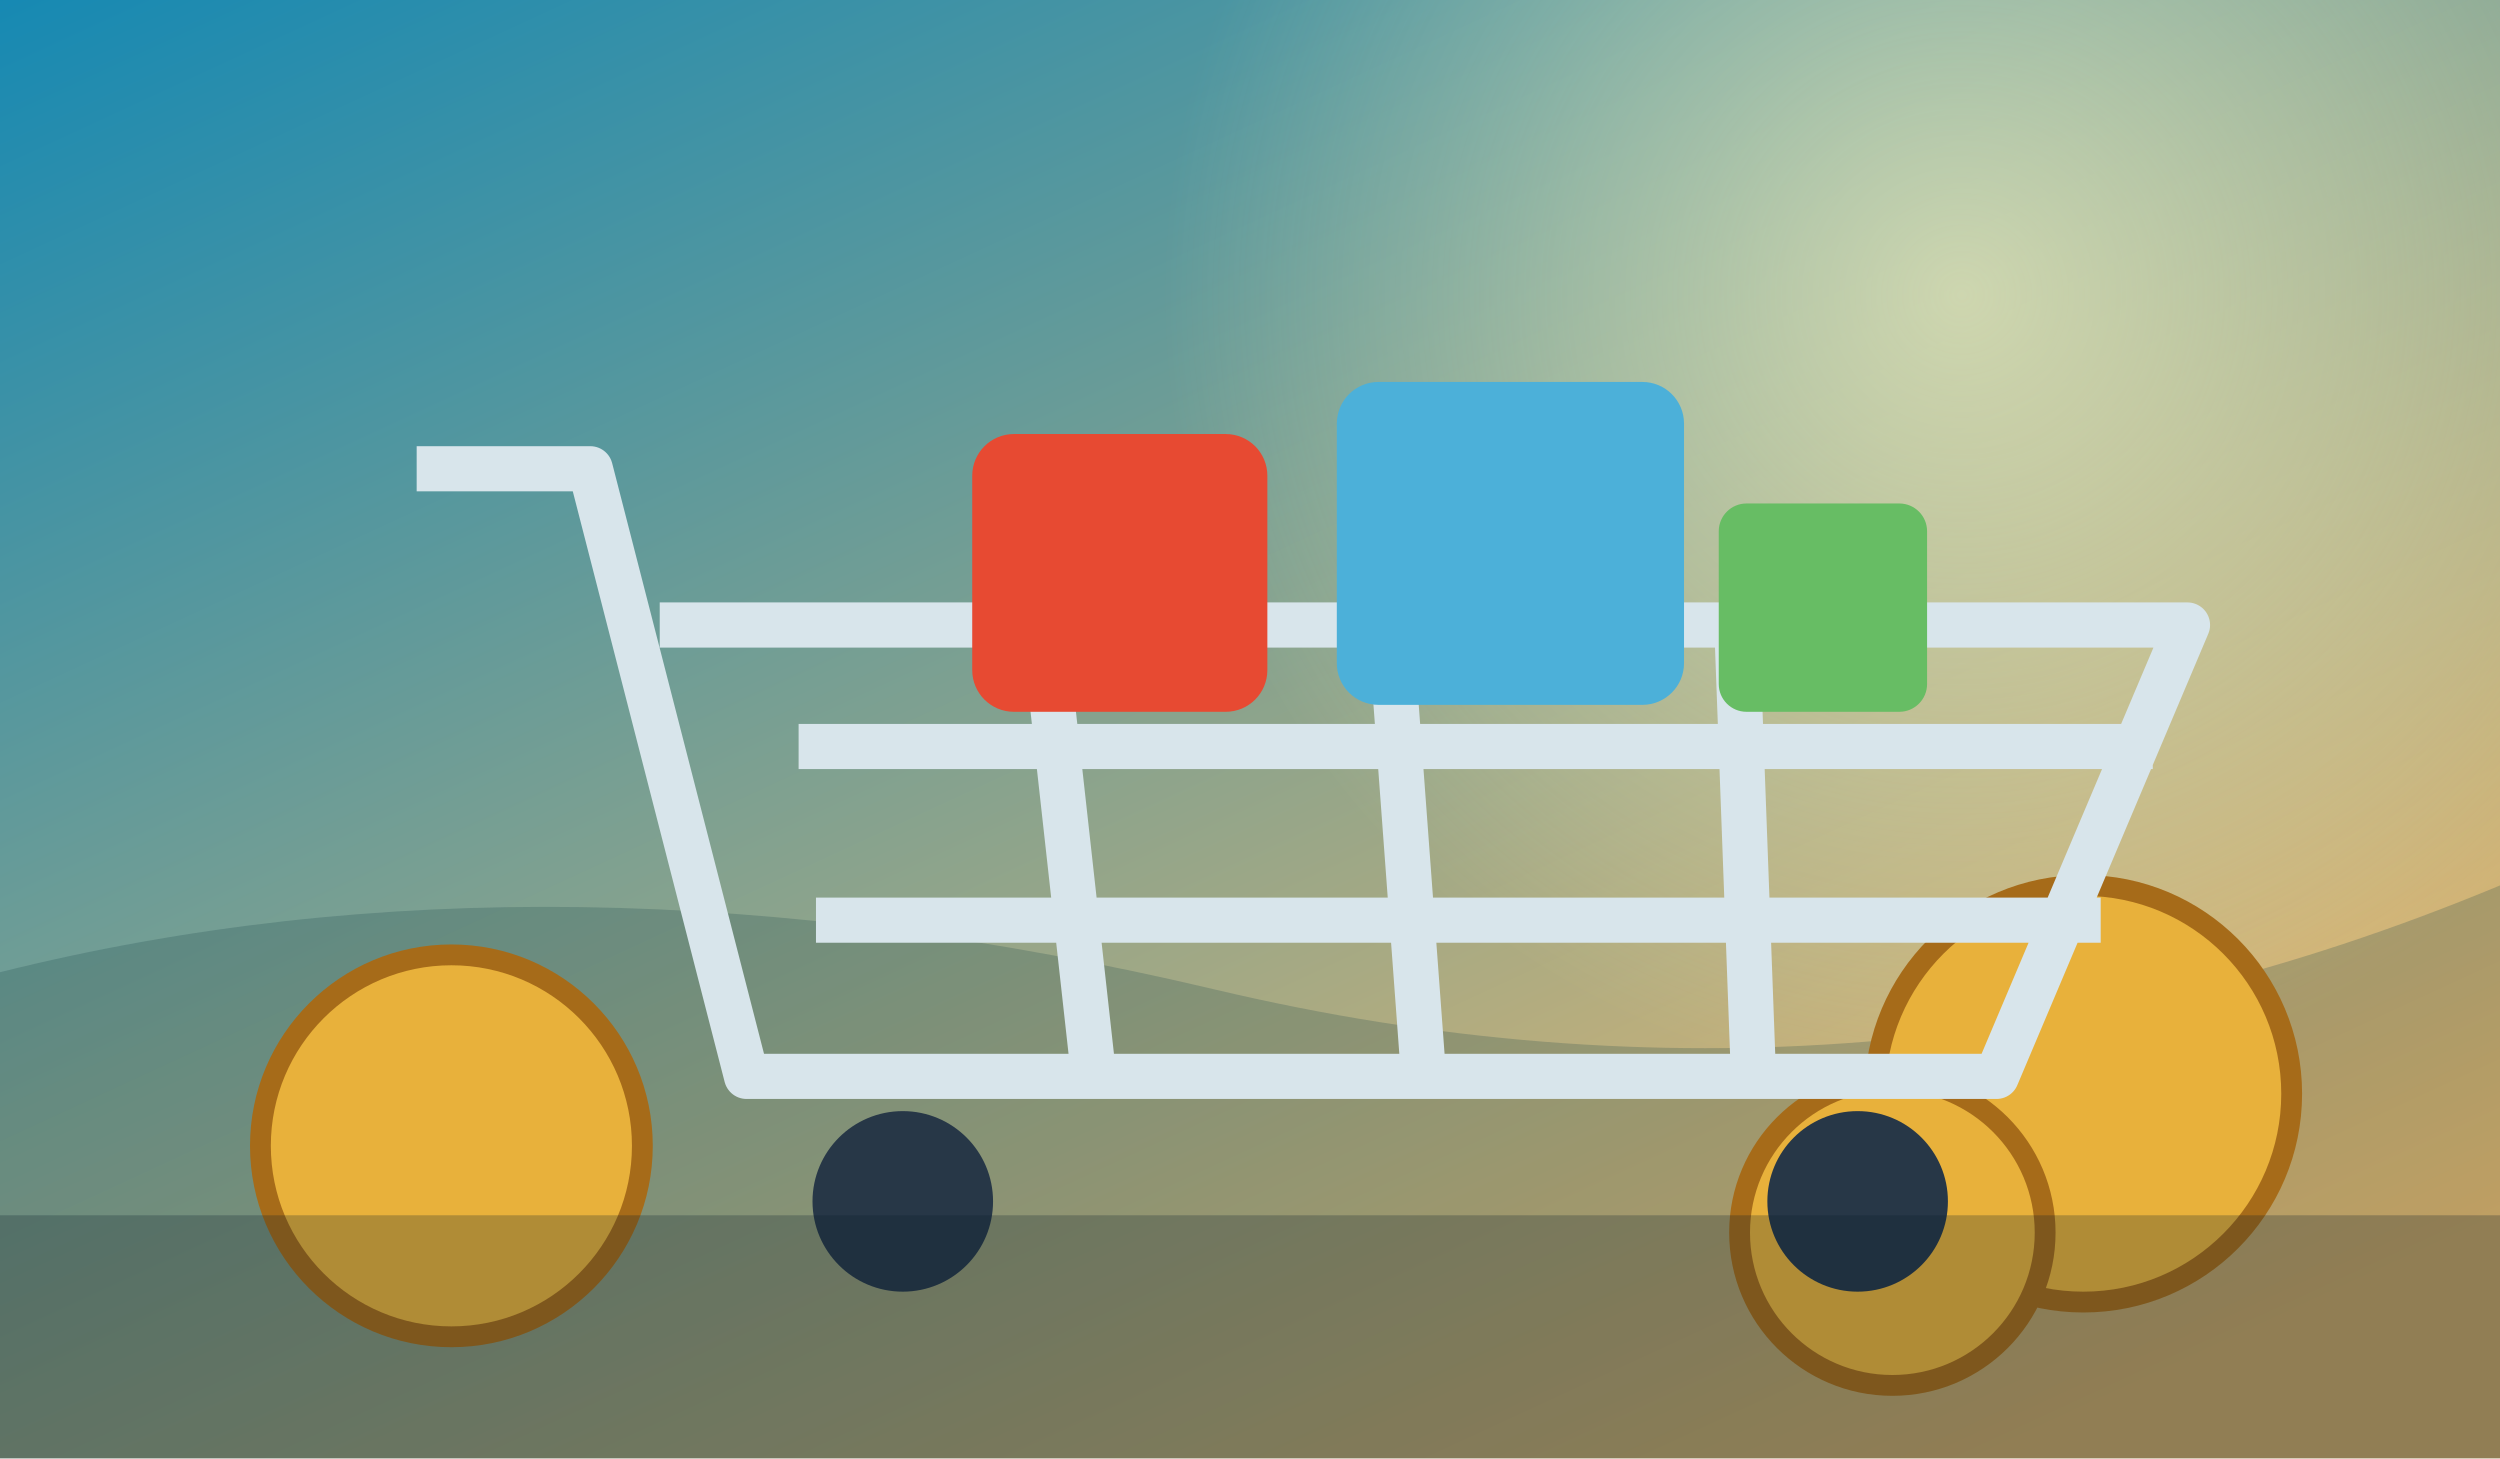
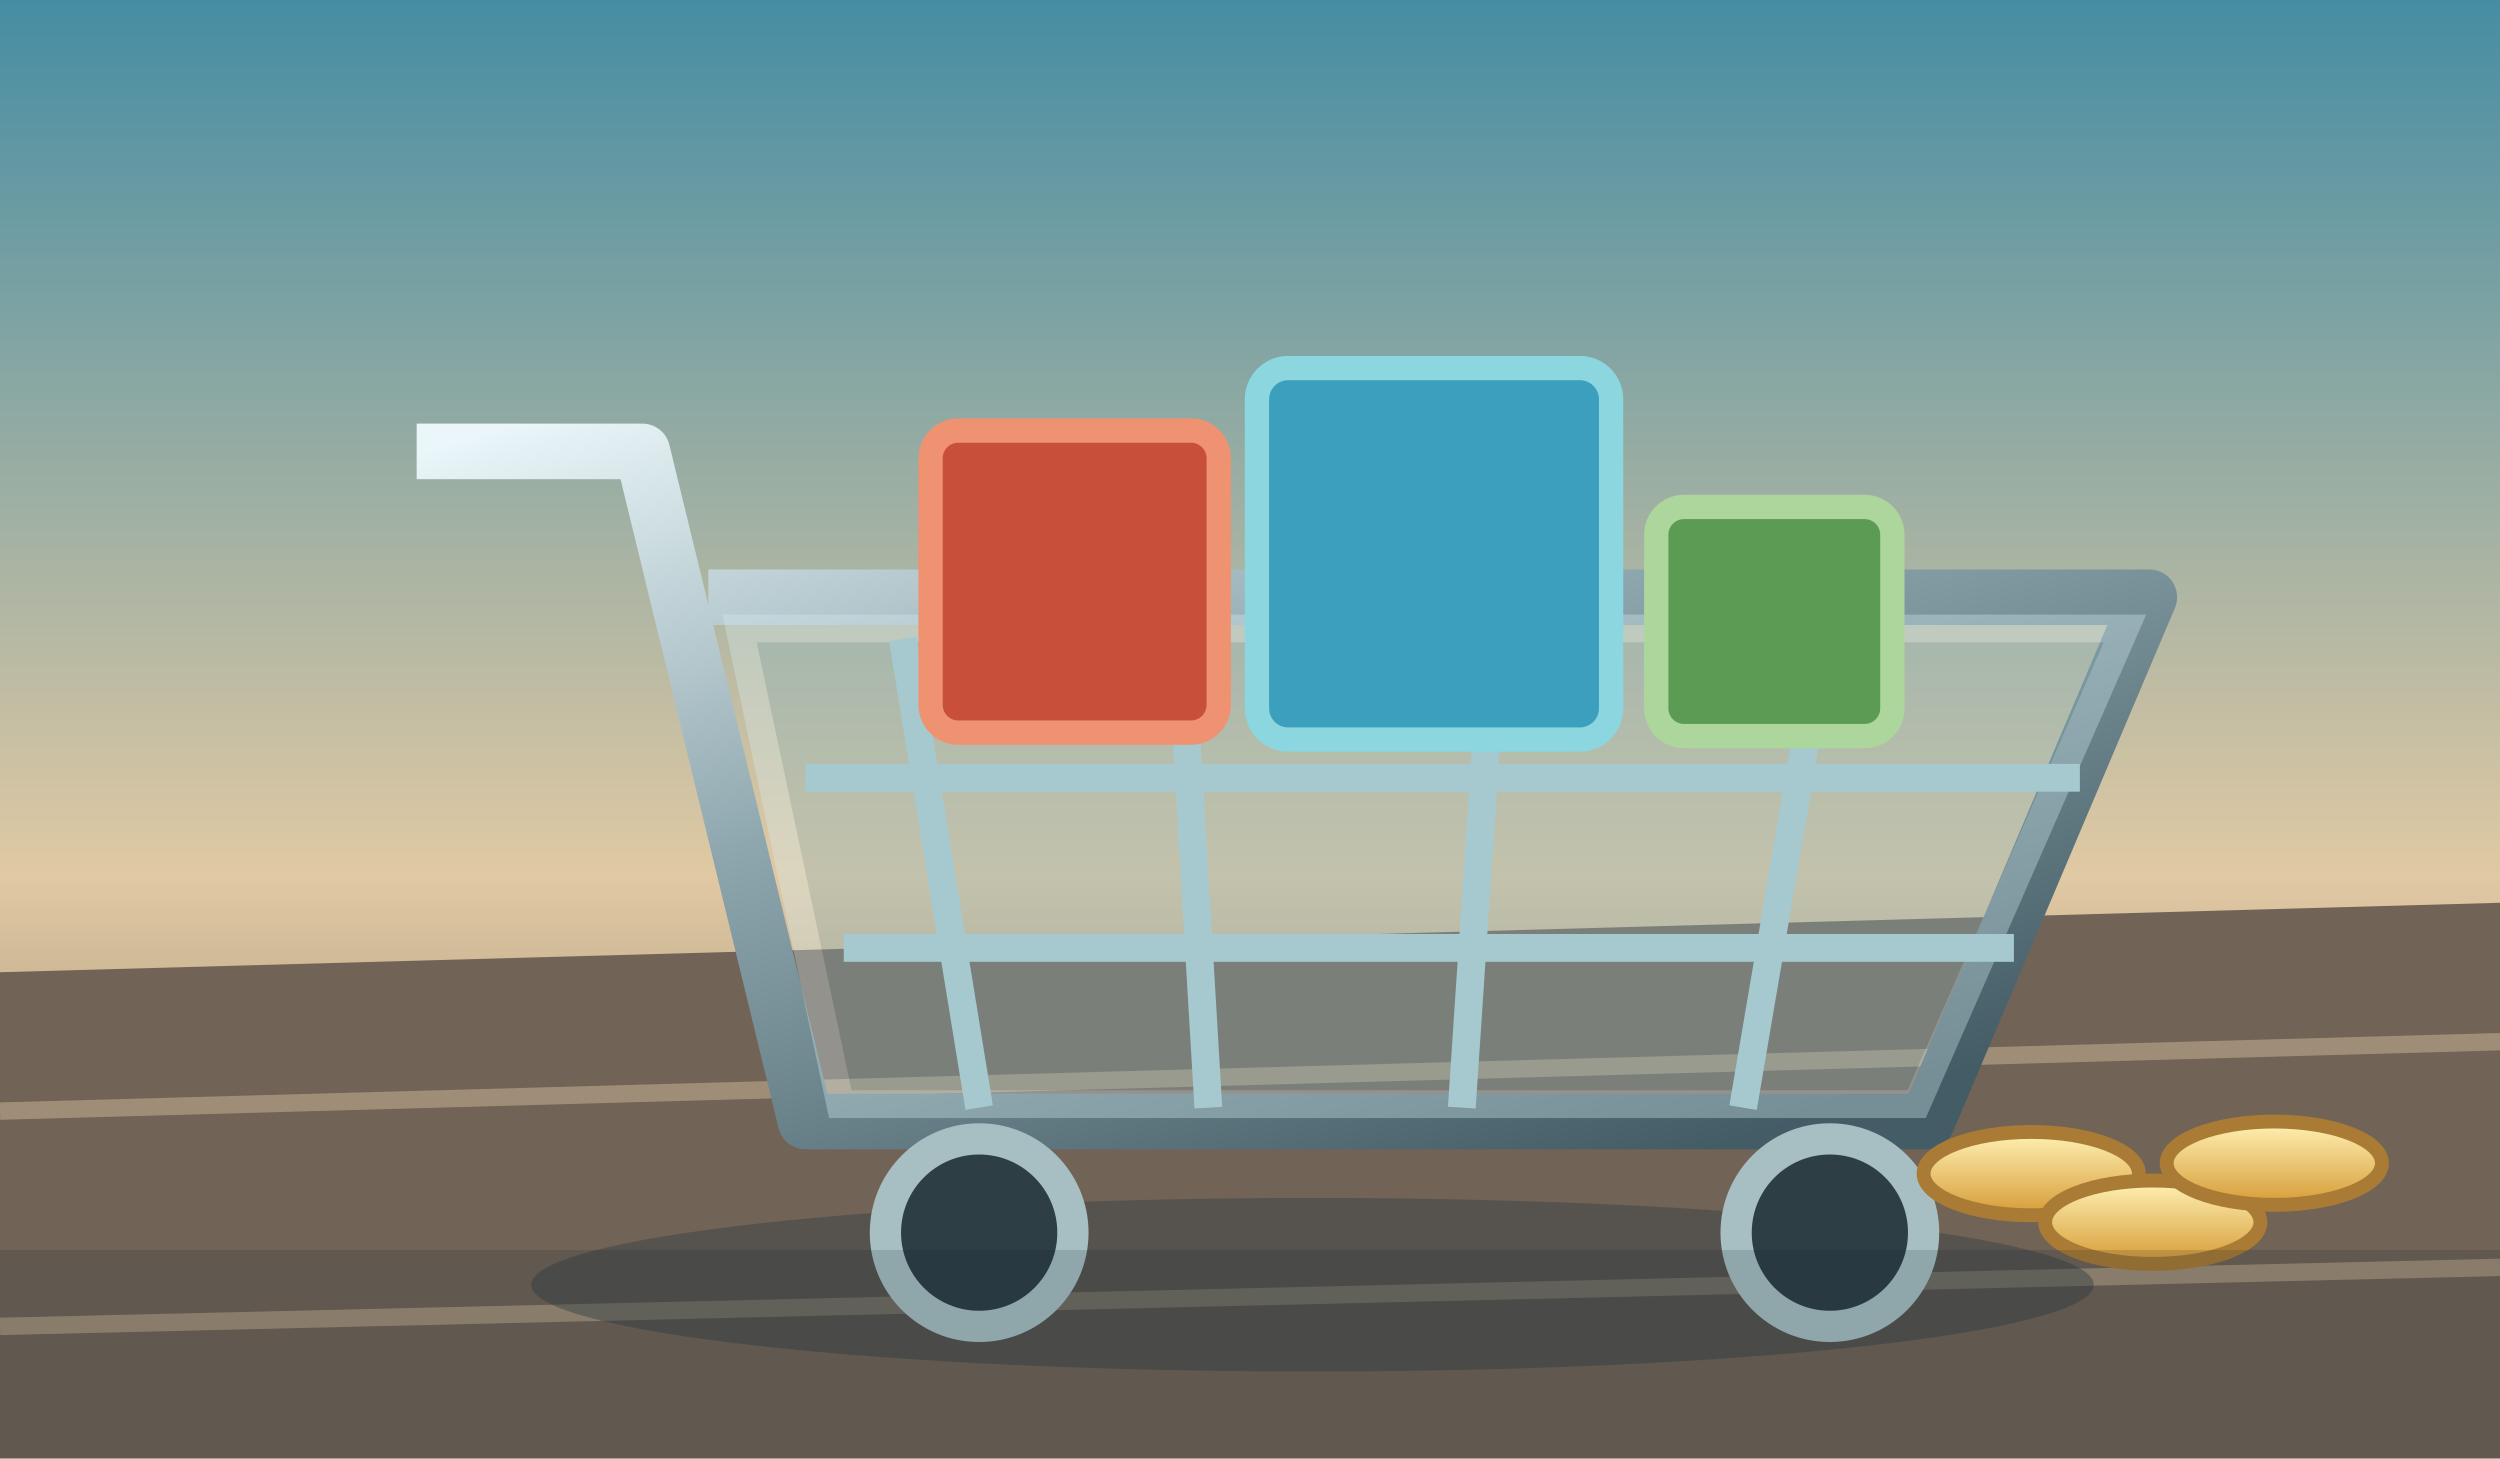
<svg xmlns="http://www.w3.org/2000/svg" width="720" height="420" viewBox="0 0 720 420">
  <defs>
-     <linearGradient id="bg" x2=".8" y2="1">
-       <stop stop-color="#1689b3" />
-       <stop offset="1" stop-color="#f0ba6b" />
+     <linearGradient id="bg" x2="0" y2="1">
+       <stop stop-color="#468da3" />
+       <stop offset=".6" stop-color="#e0c9a3" />
+       <stop offset="1" stop-color="#7b6656" />
    </linearGradient>
-     <radialGradient id="glow">
-       <stop stop-color="#fff9c5" stop-opacity=".6" />
-       <stop offset="1" stop-color="#fff9c5" stop-opacity="0" />
-     </radialGradient>
+     <linearGradient id="steel" x2=".8" y2="1">
+       <stop stop-color="#eaf6f9" />
+       <stop offset=".45" stop-color="#8ea7ae" />
+       <stop offset="1" stop-color="#435c65" />
+     </linearGradient>
+     <linearGradient id="gold" x2="0" y2="1">
+       <stop stop-color="#fff2b5" />
+       <stop offset="1" stop-color="#d69b36" />
+     </linearGradient>
  </defs>
  <rect width="720" height="420" fill="url(#bg)" />
-   <circle cx="565" cy="85" r="230" fill="url(#glow)" />
-   <path d="M0 280Q160 240 350 285T720 255V420H0" fill="#133e46" opacity=".22" />
-   <g fill="#e8b13b" stroke="#a66b19" stroke-width="6">
-     <circle cx="130" cy="330" r="55" />
-     <circle cx="600" cy="315" r="60" />
-     <circle cx="545" cy="355" r="44" />
+   <path d="M0 280L720 260V420H0" fill="#716356" />
+   <path d="M0 320L720 300M0 382L720 365" stroke="#d0b898" stroke-width="5" opacity=".5" />
+   <ellipse cx="378" cy="370" rx="225" ry="25" fill="#2d3d42" opacity=".4" />
+   <path d="M120 130h65l47 193h323l64-151H204" stroke="url(#steel)" stroke-width="16" stroke-linejoin="round" fill="none" />
+   <path d="M213 181h399l-60 137H242Z" fill="#8db4bd" opacity=".35" stroke="#d5eaf0" stroke-width="8" />
+   <g stroke="#a5c9cf" stroke-width="8">
+     <path d="M260 184l22 135M340 184l8 135M430 184l-9 135M525 184l-23 135M232 224h367M243 273h337" />
  </g>
-   <g stroke="#d8e5eb" stroke-width="13" fill="none" stroke-linejoin="round">
-     <path d="M120 135H170L215 310H575L630 180H190M230 215H620M235 265H605M300 175L315 310M400 175L410 310M500 175L505 310" />
+   <rect x="268" y="124" width="83" height="87" rx="8" fill="#c95038" stroke="#ef9272" stroke-width="7" />
+   <rect x="362" y="106" width="102" height="107" rx="9" fill="#3d9fbe" stroke="#8bd6df" stroke-width="7" />
+   <rect x="477" y="146" width="68" height="66" rx="8" fill="#5c9b53" stroke="#add69d" stroke-width="7" />
+   <circle cx="282" cy="355" r="27" fill="#2e3e45" stroke="#a7bec2" stroke-width="9" />
+   <circle cx="527" cy="355" r="27" fill="#2e3e45" stroke="#a7bec2" stroke-width="9" />
+   <g fill="url(#gold)" stroke="#a97b35" stroke-width="4">
+     <ellipse cx="585" cy="338" rx="31" ry="12" />
+     <ellipse cx="620" cy="352" rx="31" ry="12" />
+     <ellipse cx="655" cy="335" rx="31" ry="12" />
  </g>
-   <rect x="280" y="125" width="85" height="80" rx="12" fill="#e74a32" />
-   <rect x="385" y="110" width="100" height="93" rx="12" fill="#4cb0d9" />
-   <rect x="495" y="145" width="60" height="60" rx="8" fill="#67bd64" />
-   <g fill="#273747">
-     <circle cx="260" cy="346" r="26" />
-     <circle cx="535" cy="346" r="26" />
-   </g>
-   <rect y="350" width="720" height="70" fill="#071b29" opacity=".25" />
+   <rect y="360" width="720" height="60" fill="#071b27" opacity=".15" />
</svg>
